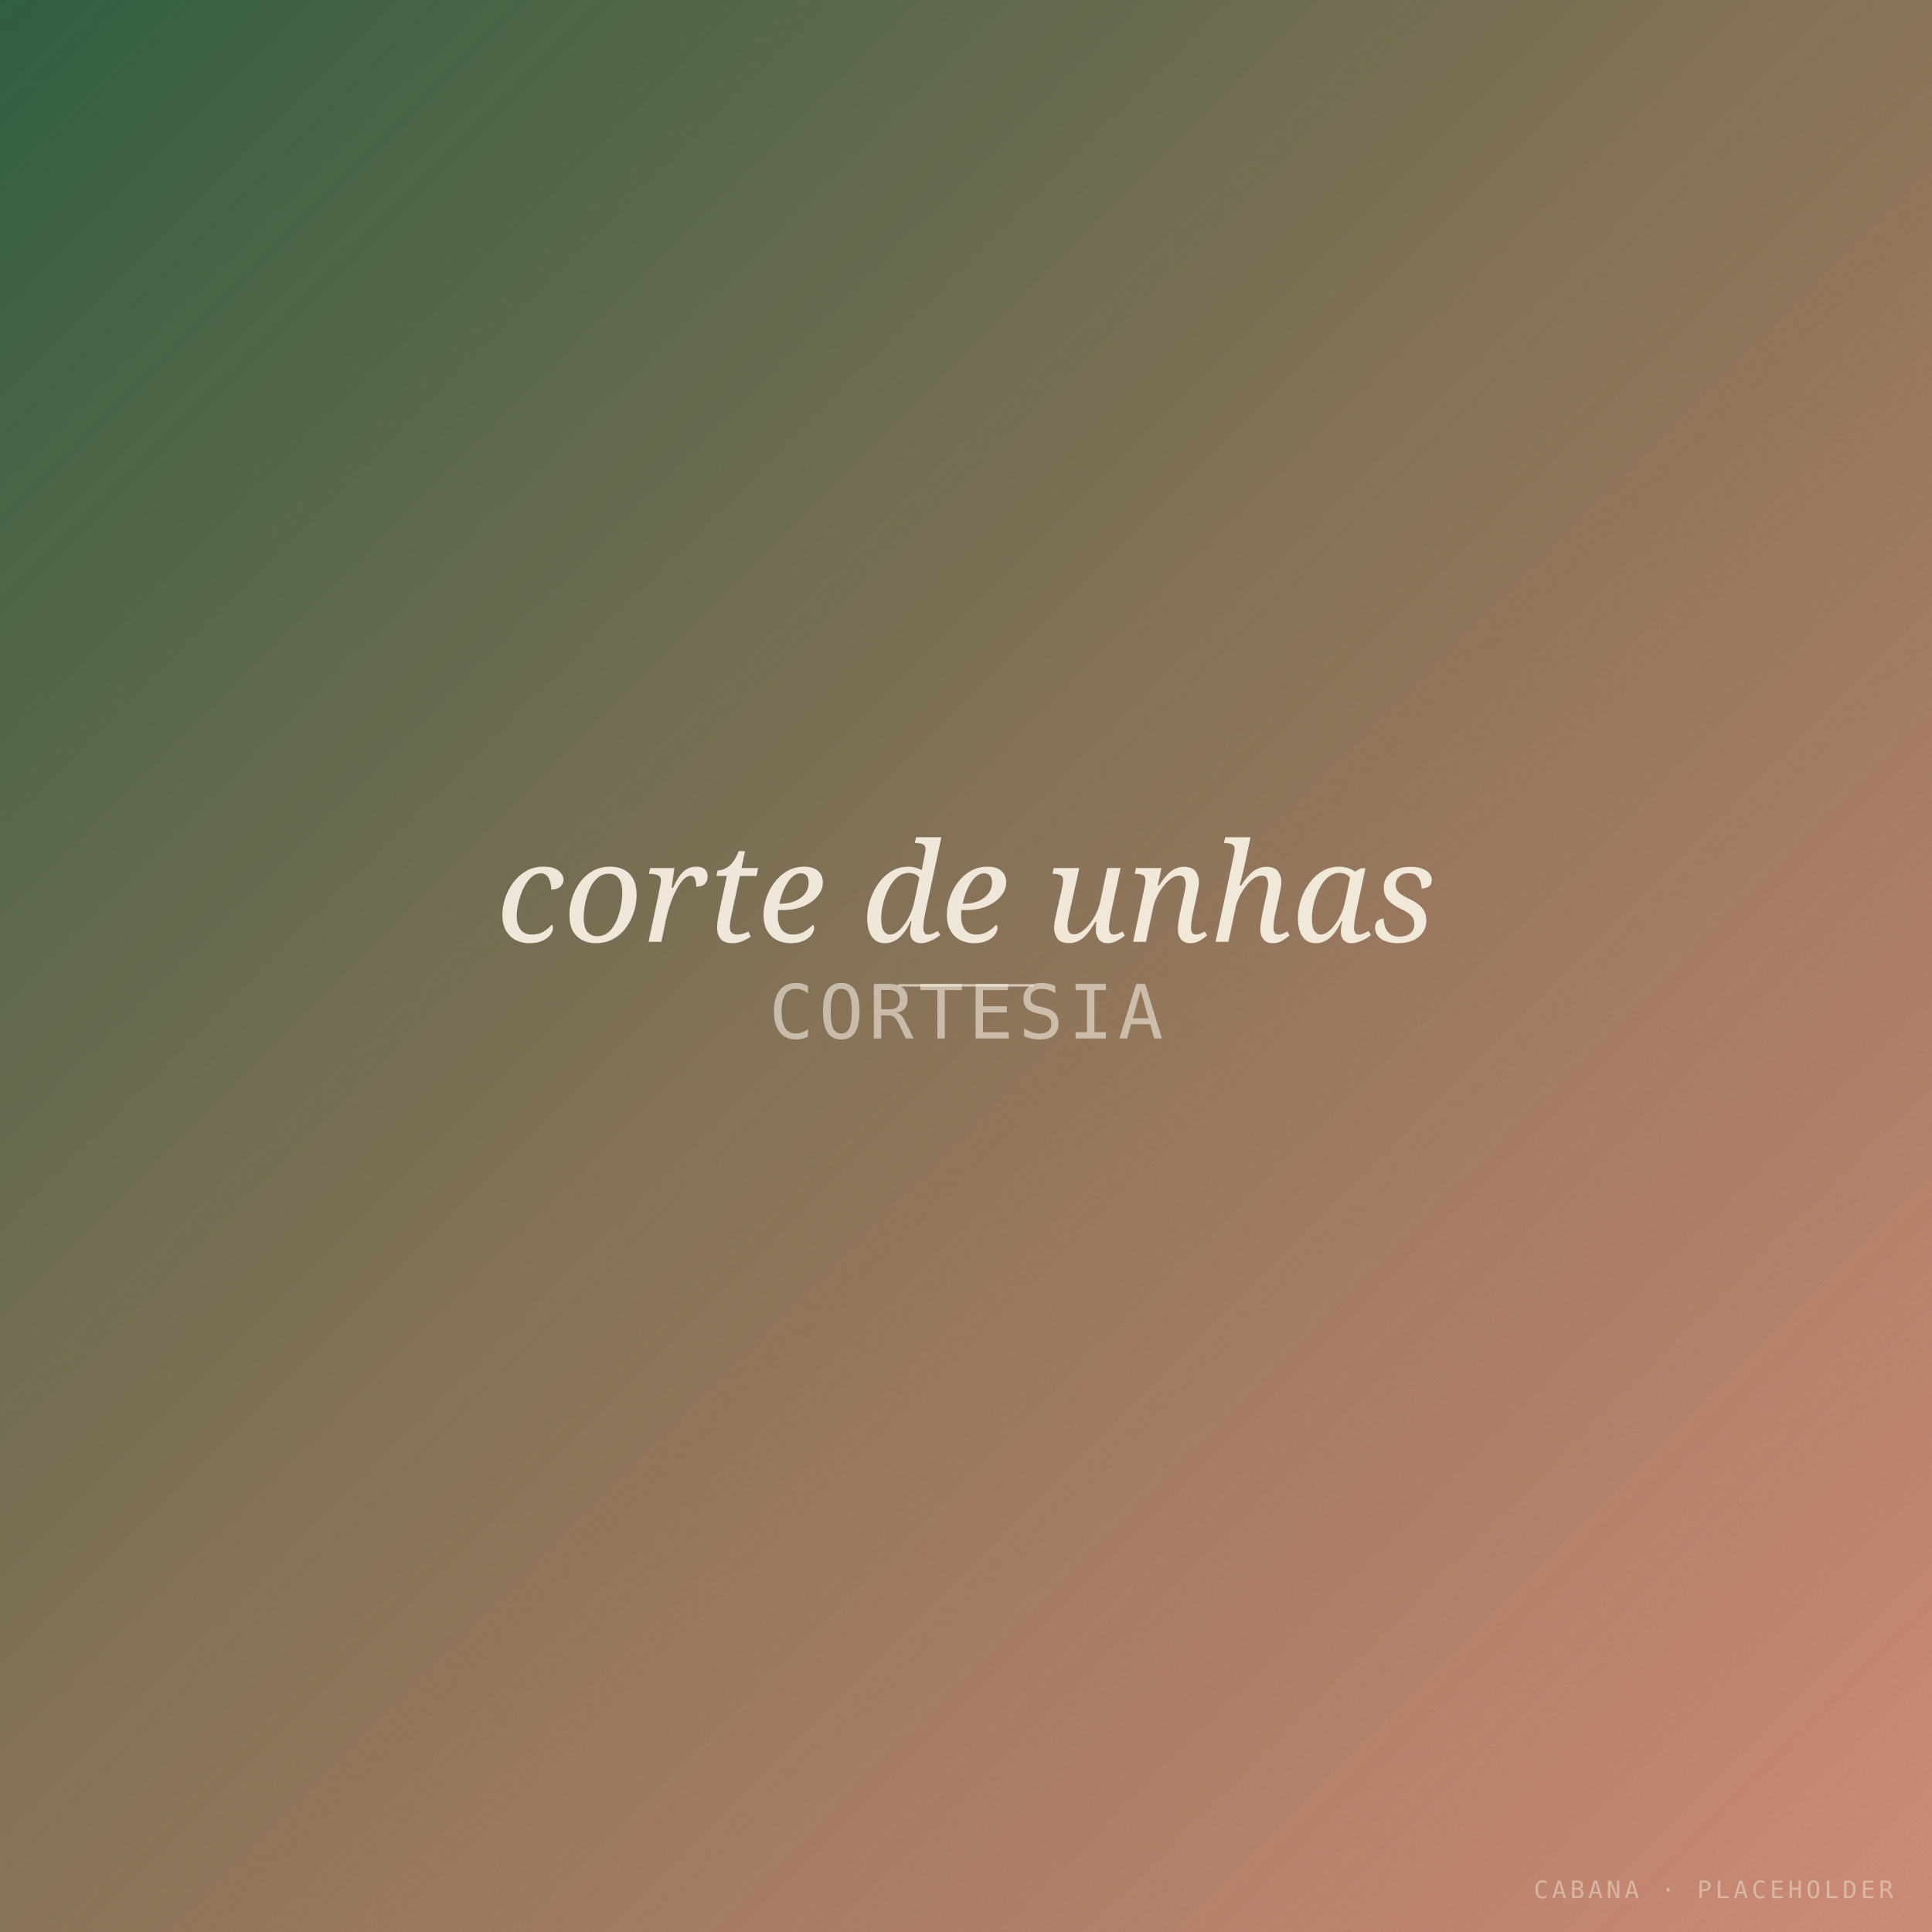
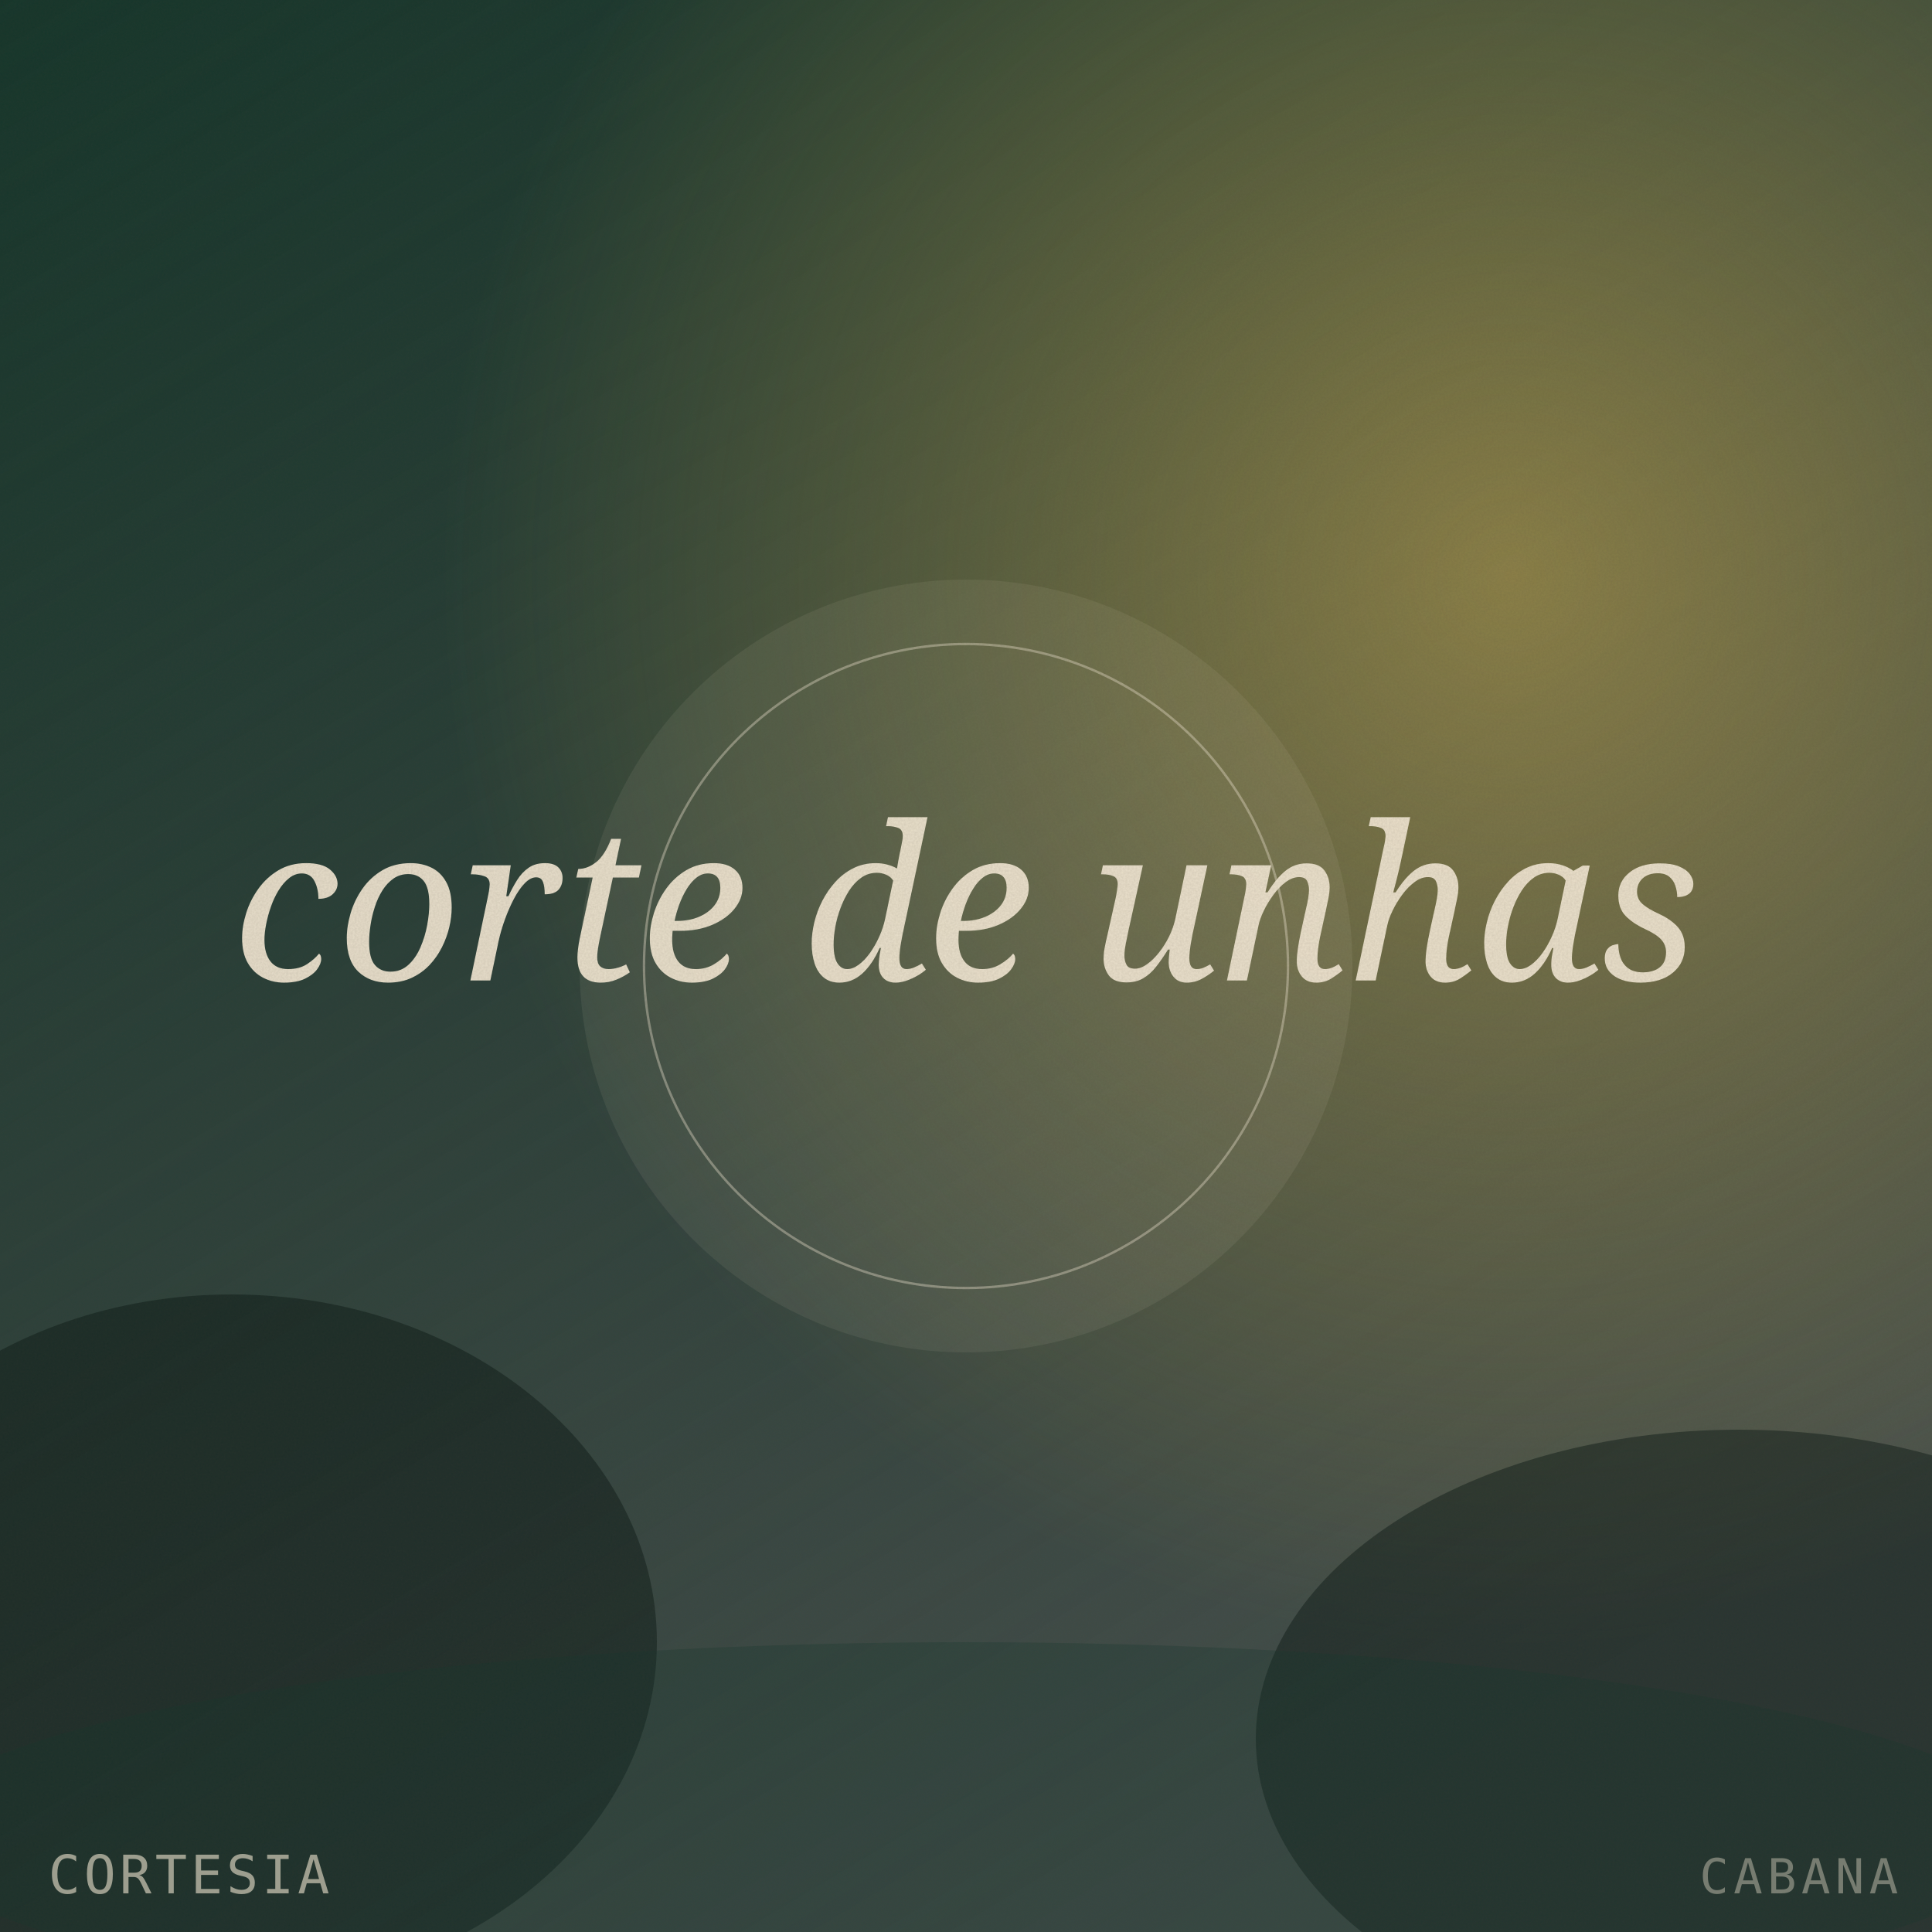
- <svg xmlns="http://www.w3.org/2000/svg" viewBox="0 0 800 800" width="800" height="800" role="img" aria-label="corte de unhas">
+ <svg xmlns="http://www.w3.org/2000/svg" viewBox="0 0 800 800" width="800" height="800">
  <defs>
-     <linearGradient id="g" x1="0" y1="0" x2="1" y2="1">
-       <stop offset="0%" stop-color="#2D5F3F" stop-opacity="1" />
-       <stop offset="100%" stop-color="#B8502E" stop-opacity="0.65" />
+     <linearGradient id="g" x1="0" y1="0" x2="0.6" y2="1">
+       <stop offset="0%" stop-color="#15362A" stop-opacity="1" />
+       <stop offset="100%" stop-color="#071510" stop-opacity="0.75" />
    </linearGradient>
-     <filter id="noise">
-       <feTurbulence type="fractalNoise" baseFrequency="0.9" numOctaves="2" seed="3" />
-       <feColorMatrix values="0 0 0 0 0.1  0 0 0 0 0.08  0 0 0 0 0.06  0 0 0 0.18 0" />
+     <filter id="nz" x="0" y="0" width="100%" height="100%">
+       <feTurbulence type="fractalNoise" baseFrequency="1.2" numOctaves="2" seed="4" />
+       <feColorMatrix values="0 0 0 0 0.07  0 0 0 0 0.05  0 0 0 0 0.04  0 0 0 0.22 0" />
    </filter>
+     <radialGradient id="sun" cx="78%" cy="30%" r="55%">
+       <stop offset="0%" stop-color="#F0C454" stop-opacity="0.48" />
+       <stop offset="100%" stop-color="#F0C454" stop-opacity="0" />
+     </radialGradient>
  </defs>
  <rect width="800" height="800" fill="url(#g)" />
-   <rect width="800" height="800" fill="transparent" filter="url(#noise)" opacity="0.4" />
+   <rect width="800" height="800" fill="url(#sun)" />
+   <g opacity="0.45" fill="#071510">
+     <ellipse cx="96" cy="680" rx="176" ry="144" />
+     <ellipse cx="720" cy="720" rx="200" ry="128" />
+   </g>
+   <g opacity="0.30" fill="#15362A">
+     <ellipse cx="400" cy="760" rx="440" ry="80" />
+   </g>
  <g transform="translate(400,400)">
-     <text text-anchor="middle" y="-10" font-family="Georgia, serif" font-size="57" font-style="italic" fill="#F4EDE0" opacity="0.95">corte de unhas</text>
-     <line x1="-28" x2="28" y1="8" y2="8" stroke="#F4EDE0" stroke-width="1" opacity="0.7" />
-     <text text-anchor="middle" y="30" font-family="ui-monospace, monospace" font-size="31" fill="#F4EDE0" opacity="0.6" letter-spacing="2">CORTESIA</text>
+     <circle r="160" fill="#F0E6D1" opacity="0.08" />
+     <circle r="133.333" fill="none" stroke="#F0E6D1" stroke-width="1" opacity="0.4" />
+     <text text-anchor="middle" y="6" font-family="Instrument Serif, Georgia, serif" font-style="italic" font-size="89" fill="#F0E6D1" opacity="0.95">corte de unhas</text>
  </g>
-   <text x="784" y="786" text-anchor="end" font-family="ui-monospace, monospace" font-size="10" fill="#F4EDE0" opacity="0.45" letter-spacing="1.5">CABANA · PLACEHOLDER</text>
+   <rect width="800" height="800" filter="url(#nz)" opacity="0.6" />
+   <text x="20" y="784" font-family="ui-monospace, monospace" font-size="22" fill="#F0E6D1" opacity="0.6" letter-spacing="1.5">CORTESIA</text>
+   <text x="786" y="784" text-anchor="end" font-family="ui-monospace, monospace" font-size="20" fill="#F0E6D1" opacity="0.4" letter-spacing="2">CABANA</text>
</svg>
